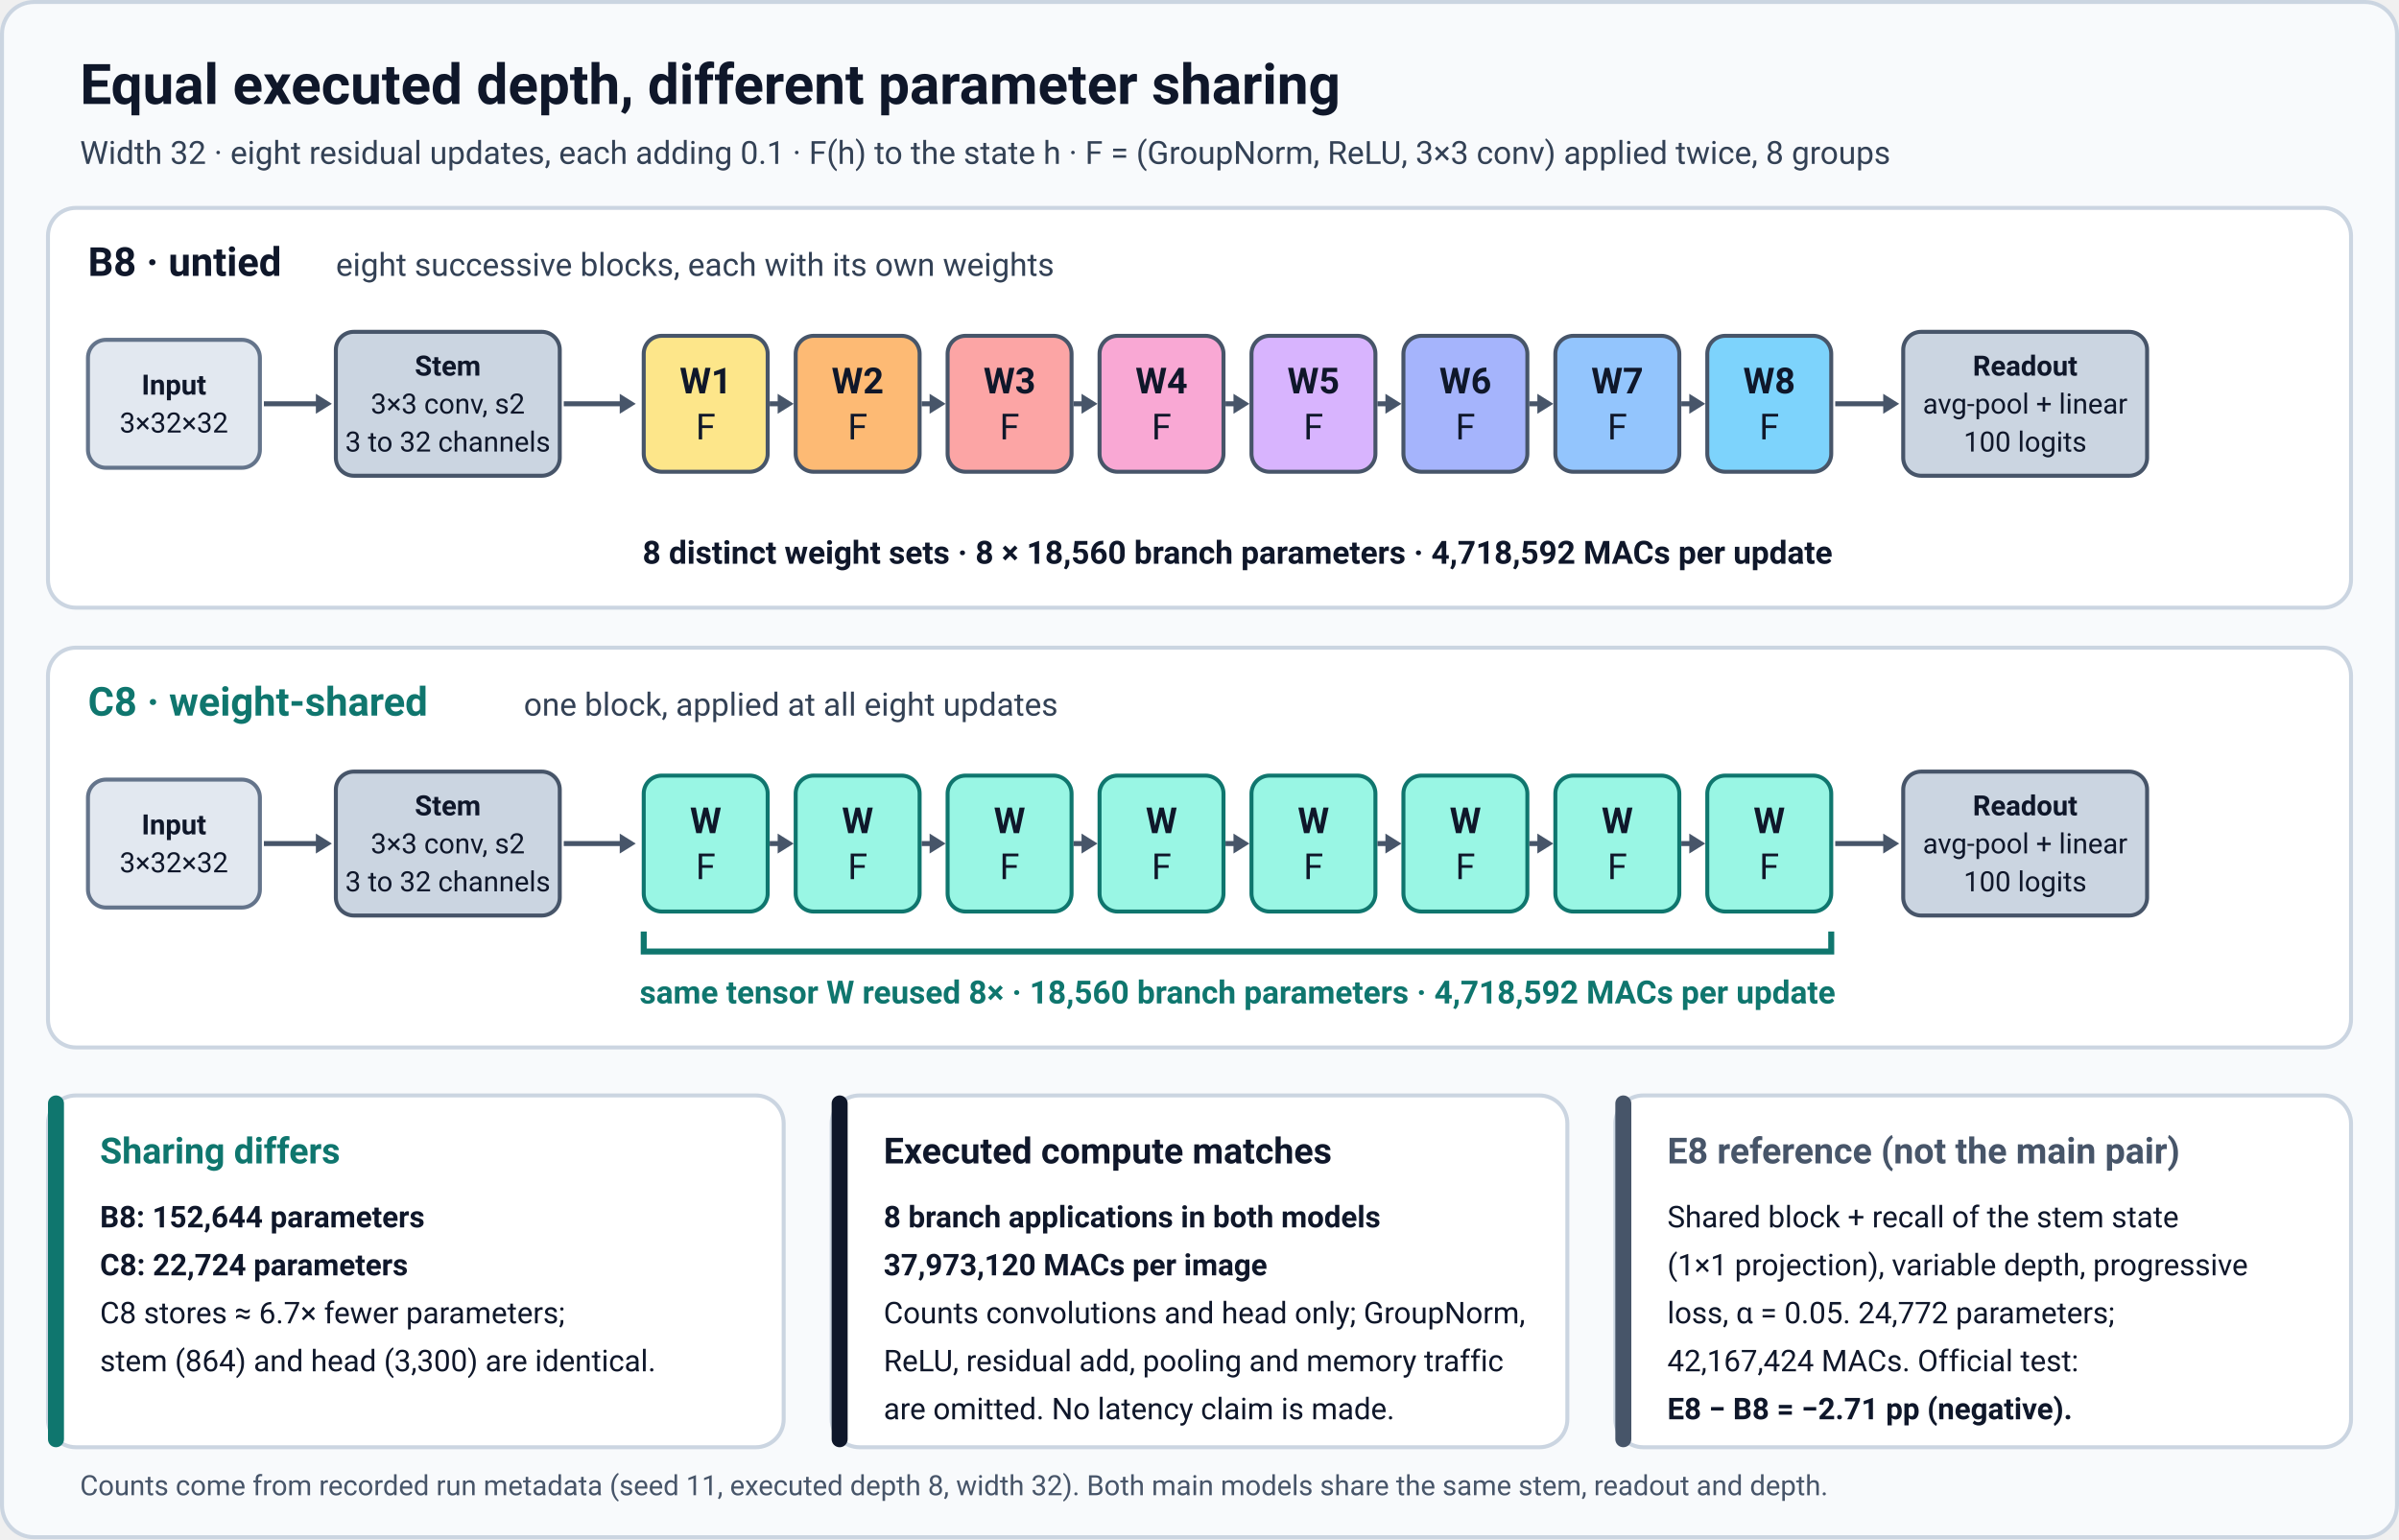
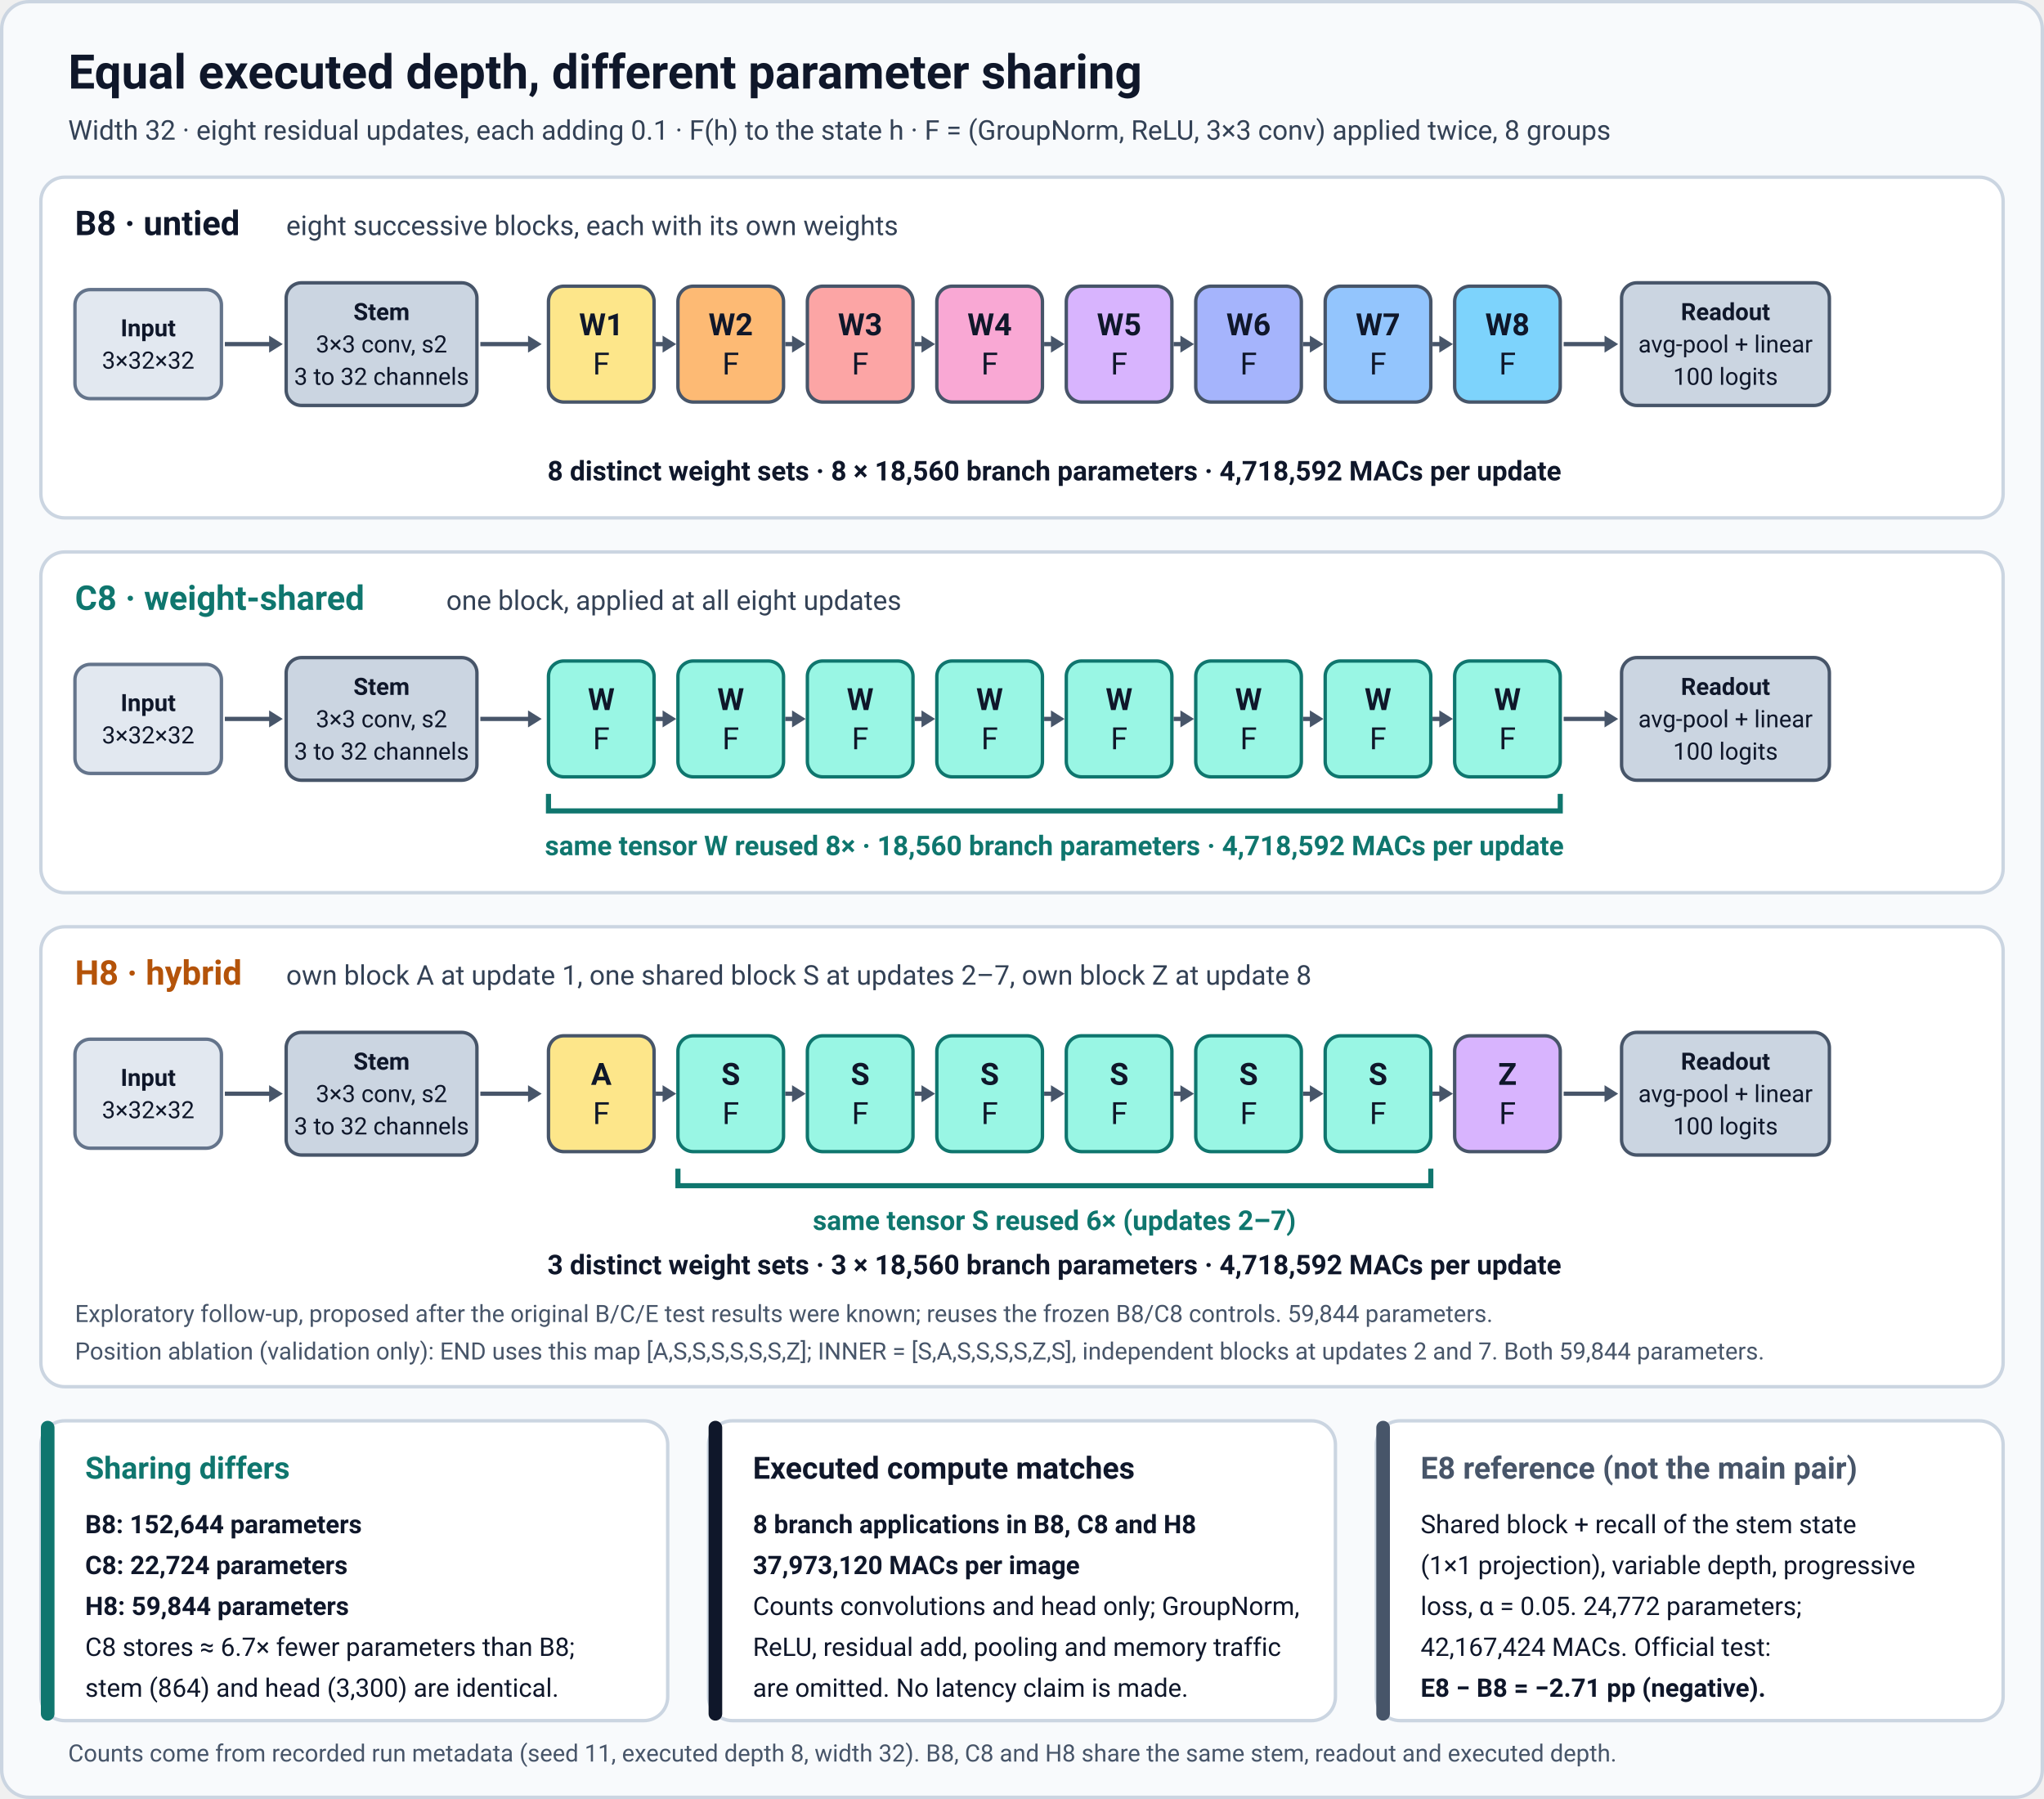
- <svg xmlns="http://www.w3.org/2000/svg" viewBox="0 0 1200 770" width="1200" height="770" role="img" aria-labelledby="arch-title arch-desc" font-family="system-ui, -apple-system, 'Segoe UI', Roboto, 'Helvetica Neue', Arial, sans-serif">
-   <rect x="1" y="1" width="1198" height="768" rx="16" fill="#f8fafc" stroke="#cbd5e1" stroke-width="2" />
+ <svg xmlns="http://www.w3.org/2000/svg" viewBox="0 0 1200 1056" width="1200" height="1056" role="img" aria-labelledby="arch-title arch-desc" font-family="system-ui, -apple-system, 'Segoe UI', Roboto, 'Helvetica Neue', Arial, sans-serif">
+   <rect x="1" y="1" width="1198" height="1054" rx="16" fill="#f8fafc" stroke="#cbd5e1" stroke-width="2" />
  <text x="40" y="52" font-size="28" font-weight="700" fill="#0f172a">Equal executed depth, different parameter sharing</text>
  <text x="40" y="82" font-size="16" fill="#334155">Width 32 · eight residual updates, each adding 0.1 · F(h) to the state h · F = (GroupNorm, ReLU, 3×3 conv) applied twice, 8 groups</text>
  <rect x="24" y="104" width="1152" height="200" rx="14" fill="#ffffff" stroke="#cbd5e1" stroke-width="2" />
  <text x="44" y="138" font-size="20" font-weight="700" fill="#0f172a">B8 · untied</text>
  <text x="168" y="138" font-size="16" fill="#334155">eight successive blocks, each with its own weights</text>
  <rect x="44" y="170" width="86" height="64" rx="9" fill="#e2e8f0" stroke="#64748b" stroke-width="2" />
  <text x="87.0" y="197.4" text-anchor="middle" font-size="14" font-weight="700" fill="#0f172a">Input</text>
  <text x="87.0" y="216.4" text-anchor="middle" font-size="14" fill="#0f172a">3×32×32</text>
  <path d="M132 202L160 202" stroke="#475569" stroke-width="2.5" />
  <path d="M166 202L158 197L158 207Z" fill="#475569" />
  <rect x="168" y="166" width="112" height="72" rx="9" fill="#cbd5e1" stroke="#475569" stroke-width="2" />
  <text x="224.0" y="187.9" text-anchor="middle" font-size="14" font-weight="700" fill="#0f172a">Stem</text>
  <text x="224.0" y="206.9" text-anchor="middle" font-size="14" fill="#0f172a">3×3 conv, s2</text>
  <text x="224.0" y="225.9" text-anchor="middle" font-size="14" fill="#0f172a">3 to 32 channels</text>
  <path d="M282 202L312 202" stroke="#475569" stroke-width="2.5" />
  <path d="M318 202L310 197L310 207Z" fill="#475569" />
  <rect x="322" y="168" width="62" height="68" rx="9" fill="#fde68a" stroke="#475569" stroke-width="2" />
  <text x="353.0" y="196.8" text-anchor="middle" font-size="18" font-weight="700" fill="#0f172a">W1</text>
  <text x="353.0" y="219.8" text-anchor="middle" font-size="18" fill="#0f172a">F</text>
  <path d="M385 202L391 202" stroke="#475569" stroke-width="2.5" />
  <path d="M397 202L389 197L389 207Z" fill="#475569" />
  <rect x="398" y="168" width="62" height="68" rx="9" fill="#fdba74" stroke="#475569" stroke-width="2" />
  <text x="429.0" y="196.8" text-anchor="middle" font-size="18" font-weight="700" fill="#0f172a">W2</text>
  <text x="429.0" y="219.8" text-anchor="middle" font-size="18" fill="#0f172a">F</text>
  <path d="M461 202L467 202" stroke="#475569" stroke-width="2.5" />
  <path d="M473 202L465 197L465 207Z" fill="#475569" />
  <rect x="474" y="168" width="62" height="68" rx="9" fill="#fca5a5" stroke="#475569" stroke-width="2" />
  <text x="505.0" y="196.8" text-anchor="middle" font-size="18" font-weight="700" fill="#0f172a">W3</text>
  <text x="505.0" y="219.8" text-anchor="middle" font-size="18" fill="#0f172a">F</text>
  <path d="M537 202L543 202" stroke="#475569" stroke-width="2.5" />
  <path d="M549 202L541 197L541 207Z" fill="#475569" />
  <rect x="550" y="168" width="62" height="68" rx="9" fill="#f9a8d4" stroke="#475569" stroke-width="2" />
  <text x="581.0" y="196.8" text-anchor="middle" font-size="18" font-weight="700" fill="#0f172a">W4</text>
  <text x="581.0" y="219.8" text-anchor="middle" font-size="18" fill="#0f172a">F</text>
  <path d="M613 202L619 202" stroke="#475569" stroke-width="2.5" />
  <path d="M625 202L617 197L617 207Z" fill="#475569" />
  <rect x="626" y="168" width="62" height="68" rx="9" fill="#d8b4fe" stroke="#475569" stroke-width="2" />
  <text x="657.0" y="196.8" text-anchor="middle" font-size="18" font-weight="700" fill="#0f172a">W5</text>
  <text x="657.0" y="219.8" text-anchor="middle" font-size="18" fill="#0f172a">F</text>
  <path d="M689 202L695 202" stroke="#475569" stroke-width="2.5" />
  <path d="M701 202L693 197L693 207Z" fill="#475569" />
  <rect x="702" y="168" width="62" height="68" rx="9" fill="#a5b4fc" stroke="#475569" stroke-width="2" />
  <text x="733.0" y="196.8" text-anchor="middle" font-size="18" font-weight="700" fill="#0f172a">W6</text>
  <text x="733.0" y="219.8" text-anchor="middle" font-size="18" fill="#0f172a">F</text>
  <path d="M765 202L771 202" stroke="#475569" stroke-width="2.5" />
  <path d="M777 202L769 197L769 207Z" fill="#475569" />
  <rect x="778" y="168" width="62" height="68" rx="9" fill="#93c5fd" stroke="#475569" stroke-width="2" />
  <text x="809.0" y="196.8" text-anchor="middle" font-size="18" font-weight="700" fill="#0f172a">W7</text>
  <text x="809.0" y="219.8" text-anchor="middle" font-size="18" fill="#0f172a">F</text>
  <path d="M841 202L847 202" stroke="#475569" stroke-width="2.5" />
  <path d="M853 202L845 197L845 207Z" fill="#475569" />
  <rect x="854" y="168" width="62" height="68" rx="9" fill="#7dd3fc" stroke="#475569" stroke-width="2" />
  <text x="885.0" y="196.8" text-anchor="middle" font-size="18" font-weight="700" fill="#0f172a">W8</text>
  <text x="885.0" y="219.8" text-anchor="middle" font-size="18" fill="#0f172a">F</text>
  <path d="M918 202L944 202" stroke="#475569" stroke-width="2.5" />
  <path d="M950 202L942 197L942 207Z" fill="#475569" />
  <rect x="952" y="166" width="122" height="72" rx="9" fill="#cbd5e1" stroke="#475569" stroke-width="2" />
  <text x="1013.0" y="187.9" text-anchor="middle" font-size="14" font-weight="700" fill="#0f172a">Readout</text>
  <text x="1013.0" y="206.9" text-anchor="middle" font-size="14" fill="#0f172a">avg-pool + linear</text>
  <text x="1013.0" y="225.9" text-anchor="middle" font-size="14" fill="#0f172a">100 logits</text>
  <text x="619.0" y="282" text-anchor="middle" font-size="16" font-weight="600" fill="#0f172a">8 distinct weight sets · 8 × 18,560 branch parameters · 4,718,592 MACs per update</text>
  <rect x="24" y="324" width="1152" height="200" rx="14" fill="#ffffff" stroke="#cbd5e1" stroke-width="2" />
  <text x="44" y="358" font-size="20" font-weight="700" fill="#0f766e">C8 · weight-shared</text>
  <text x="262" y="358" font-size="16" fill="#334155">one block, applied at all eight updates</text>
  <rect x="44" y="390" width="86" height="64" rx="9" fill="#e2e8f0" stroke="#64748b" stroke-width="2" />
  <text x="87.0" y="417.4" text-anchor="middle" font-size="14" font-weight="700" fill="#0f172a">Input</text>
  <text x="87.0" y="436.4" text-anchor="middle" font-size="14" fill="#0f172a">3×32×32</text>
  <path d="M132 422L160 422" stroke="#475569" stroke-width="2.5" />
  <path d="M166 422L158 417L158 427Z" fill="#475569" />
  <rect x="168" y="386" width="112" height="72" rx="9" fill="#cbd5e1" stroke="#475569" stroke-width="2" />
  <text x="224.0" y="407.9" text-anchor="middle" font-size="14" font-weight="700" fill="#0f172a">Stem</text>
  <text x="224.0" y="426.9" text-anchor="middle" font-size="14" fill="#0f172a">3×3 conv, s2</text>
  <text x="224.0" y="445.9" text-anchor="middle" font-size="14" fill="#0f172a">3 to 32 channels</text>
  <path d="M282 422L312 422" stroke="#475569" stroke-width="2.5" />
  <path d="M318 422L310 417L310 427Z" fill="#475569" />
  <rect x="322" y="388" width="62" height="68" rx="9" fill="#99f6e4" stroke="#0f766e" stroke-width="2" />
  <text x="353.0" y="416.8" text-anchor="middle" font-size="18" font-weight="700" fill="#0f172a">W</text>
  <text x="353.0" y="439.8" text-anchor="middle" font-size="18" fill="#0f172a">F</text>
  <path d="M385 422L391 422" stroke="#475569" stroke-width="2.5" />
  <path d="M397 422L389 417L389 427Z" fill="#475569" />
  <rect x="398" y="388" width="62" height="68" rx="9" fill="#99f6e4" stroke="#0f766e" stroke-width="2" />
  <text x="429.0" y="416.8" text-anchor="middle" font-size="18" font-weight="700" fill="#0f172a">W</text>
  <text x="429.0" y="439.8" text-anchor="middle" font-size="18" fill="#0f172a">F</text>
  <path d="M461 422L467 422" stroke="#475569" stroke-width="2.5" />
  <path d="M473 422L465 417L465 427Z" fill="#475569" />
  <rect x="474" y="388" width="62" height="68" rx="9" fill="#99f6e4" stroke="#0f766e" stroke-width="2" />
  <text x="505.0" y="416.8" text-anchor="middle" font-size="18" font-weight="700" fill="#0f172a">W</text>
  <text x="505.0" y="439.8" text-anchor="middle" font-size="18" fill="#0f172a">F</text>
  <path d="M537 422L543 422" stroke="#475569" stroke-width="2.5" />
  <path d="M549 422L541 417L541 427Z" fill="#475569" />
  <rect x="550" y="388" width="62" height="68" rx="9" fill="#99f6e4" stroke="#0f766e" stroke-width="2" />
  <text x="581.0" y="416.8" text-anchor="middle" font-size="18" font-weight="700" fill="#0f172a">W</text>
  <text x="581.0" y="439.8" text-anchor="middle" font-size="18" fill="#0f172a">F</text>
  <path d="M613 422L619 422" stroke="#475569" stroke-width="2.5" />
  <path d="M625 422L617 417L617 427Z" fill="#475569" />
  <rect x="626" y="388" width="62" height="68" rx="9" fill="#99f6e4" stroke="#0f766e" stroke-width="2" />
  <text x="657.0" y="416.8" text-anchor="middle" font-size="18" font-weight="700" fill="#0f172a">W</text>
  <text x="657.0" y="439.8" text-anchor="middle" font-size="18" fill="#0f172a">F</text>
  <path d="M689 422L695 422" stroke="#475569" stroke-width="2.5" />
  <path d="M701 422L693 417L693 427Z" fill="#475569" />
  <rect x="702" y="388" width="62" height="68" rx="9" fill="#99f6e4" stroke="#0f766e" stroke-width="2" />
  <text x="733.0" y="416.8" text-anchor="middle" font-size="18" font-weight="700" fill="#0f172a">W</text>
  <text x="733.0" y="439.8" text-anchor="middle" font-size="18" fill="#0f172a">F</text>
  <path d="M765 422L771 422" stroke="#475569" stroke-width="2.5" />
  <path d="M777 422L769 417L769 427Z" fill="#475569" />
  <rect x="778" y="388" width="62" height="68" rx="9" fill="#99f6e4" stroke="#0f766e" stroke-width="2" />
  <text x="809.0" y="416.8" text-anchor="middle" font-size="18" font-weight="700" fill="#0f172a">W</text>
  <text x="809.0" y="439.8" text-anchor="middle" font-size="18" fill="#0f172a">F</text>
  <path d="M841 422L847 422" stroke="#475569" stroke-width="2.5" />
  <path d="M853 422L845 417L845 427Z" fill="#475569" />
  <rect x="854" y="388" width="62" height="68" rx="9" fill="#99f6e4" stroke="#0f766e" stroke-width="2" />
  <text x="885.0" y="416.8" text-anchor="middle" font-size="18" font-weight="700" fill="#0f172a">W</text>
  <text x="885.0" y="439.8" text-anchor="middle" font-size="18" fill="#0f172a">F</text>
  <path d="M918 422L944 422" stroke="#475569" stroke-width="2.5" />
  <path d="M950 422L942 417L942 427Z" fill="#475569" />
  <rect x="952" y="386" width="122" height="72" rx="9" fill="#cbd5e1" stroke="#475569" stroke-width="2" />
  <text x="1013.0" y="407.9" text-anchor="middle" font-size="14" font-weight="700" fill="#0f172a">Readout</text>
  <text x="1013.0" y="426.9" text-anchor="middle" font-size="14" fill="#0f172a">avg-pool + linear</text>
  <text x="1013.0" y="445.9" text-anchor="middle" font-size="14" fill="#0f172a">100 logits</text>
  <path d="M322 466L322 476L916 476L916 466" fill="none" stroke="#0f766e" stroke-width="3" />
  <text x="619.0" y="502" text-anchor="middle" font-size="16" font-weight="600" fill="#0f766e">same tensor W reused 8× · 18,560 branch parameters · 4,718,592 MACs per update</text>
-   <rect x="24" y="548" width="368" height="176" rx="14" fill="#ffffff" stroke="#cbd5e1" stroke-width="2" />
-   <rect x="24" y="548" width="8" height="176" rx="4" fill="#0f766e" />
-   <text x="50" y="582" font-size="18" font-weight="700" fill="#0f766e">Sharing differs</text>
-   <text x="50" y="614" font-size="15" font-weight="700" fill="#0f172a">B8: 152,644 parameters</text>
-   <text x="50" y="638" font-size="15" font-weight="700" fill="#0f172a">C8: 22,724 parameters</text>
-   <text x="50" y="662" font-size="15" fill="#0f172a">C8 stores ≈ 6.7× fewer parameters;</text>
-   <text x="50" y="686" font-size="15" fill="#0f172a">stem (864) and head (3,300) are identical.</text>
-   <rect x="416" y="548" width="368" height="176" rx="14" fill="#ffffff" stroke="#cbd5e1" stroke-width="2" />
-   <rect x="416" y="548" width="8" height="176" rx="4" fill="#0f172a" />
-   <text x="442" y="582" font-size="18" font-weight="700" fill="#0f172a">Executed compute matches</text>
-   <text x="442" y="614" font-size="15" font-weight="700" fill="#0f172a">8 branch applications in both models</text>
-   <text x="442" y="638" font-size="15" font-weight="700" fill="#0f172a">37,973,120 MACs per image</text>
-   <text x="442" y="662" font-size="15" fill="#0f172a">Counts convolutions and head only; GroupNorm,</text>
-   <text x="442" y="686" font-size="15" fill="#0f172a">ReLU, residual add, pooling and memory traffic</text>
-   <text x="442" y="710" font-size="15" fill="#0f172a">are omitted. No latency claim is made.</text>
-   <rect x="808" y="548" width="368" height="176" rx="14" fill="#ffffff" stroke="#cbd5e1" stroke-width="2" />
-   <rect x="808" y="548" width="8" height="176" rx="4" fill="#475569" />
-   <text x="834" y="582" font-size="18" font-weight="700" fill="#475569">E8 reference (not the main pair)</text>
-   <text x="834" y="614" font-size="15" fill="#0f172a">Shared block + recall of the stem state</text>
-   <text x="834" y="638" font-size="15" fill="#0f172a">(1×1 projection), variable depth, progressive</text>
-   <text x="834" y="662" font-size="15" fill="#0f172a">loss, α = 0.05. 24,772 parameters;</text>
-   <text x="834" y="686" font-size="15" fill="#0f172a">42,167,424 MACs. Official test:</text>
-   <text x="834" y="710" font-size="15" font-weight="700" fill="#0f172a">E8 − B8 = −2.71 pp (negative).</text>
-   <text x="40" y="748" font-size="14" fill="#475569">Counts come from recorded run metadata (seed 11, executed depth 8, width 32). Both main models share the same stem, readout and depth.</text>
+   <rect x="24" y="544" width="1152" height="270" rx="14" fill="#ffffff" stroke="#cbd5e1" stroke-width="2" />
+   <text x="44" y="578" font-size="20" font-weight="700" fill="#b45309">H8 · hybrid</text>
+   <text x="168" y="578" font-size="16" fill="#334155">own block A at update 1, one shared block S at updates 2–7, own block Z at update 8</text>
+   <rect x="44" y="610" width="86" height="64" rx="9" fill="#e2e8f0" stroke="#64748b" stroke-width="2" />
+   <text x="87.0" y="637.4" text-anchor="middle" font-size="14" font-weight="700" fill="#0f172a">Input</text>
+   <text x="87.0" y="656.4" text-anchor="middle" font-size="14" fill="#0f172a">3×32×32</text>
+   <path d="M132 642L160 642" stroke="#475569" stroke-width="2.5" />
+   <path d="M166 642L158 637L158 647Z" fill="#475569" />
+   <rect x="168" y="606" width="112" height="72" rx="9" fill="#cbd5e1" stroke="#475569" stroke-width="2" />
+   <text x="224.0" y="627.9" text-anchor="middle" font-size="14" font-weight="700" fill="#0f172a">Stem</text>
+   <text x="224.0" y="646.9" text-anchor="middle" font-size="14" fill="#0f172a">3×3 conv, s2</text>
+   <text x="224.0" y="665.9" text-anchor="middle" font-size="14" fill="#0f172a">3 to 32 channels</text>
+   <path d="M282 642L312 642" stroke="#475569" stroke-width="2.5" />
+   <path d="M318 642L310 637L310 647Z" fill="#475569" />
+   <rect x="322" y="608" width="62" height="68" rx="9" fill="#fde68a" stroke="#475569" stroke-width="2" />
+   <text x="353.0" y="636.8" text-anchor="middle" font-size="18" font-weight="700" fill="#0f172a">A</text>
+   <text x="353.0" y="659.8" text-anchor="middle" font-size="18" fill="#0f172a">F</text>
+   <path d="M385 642L391 642" stroke="#475569" stroke-width="2.5" />
+   <path d="M397 642L389 637L389 647Z" fill="#475569" />
+   <rect x="398" y="608" width="62" height="68" rx="9" fill="#99f6e4" stroke="#0f766e" stroke-width="2" />
+   <text x="429.0" y="636.8" text-anchor="middle" font-size="18" font-weight="700" fill="#0f172a">S</text>
+   <text x="429.0" y="659.8" text-anchor="middle" font-size="18" fill="#0f172a">F</text>
+   <path d="M461 642L467 642" stroke="#475569" stroke-width="2.5" />
+   <path d="M473 642L465 637L465 647Z" fill="#475569" />
+   <rect x="474" y="608" width="62" height="68" rx="9" fill="#99f6e4" stroke="#0f766e" stroke-width="2" />
+   <text x="505.0" y="636.8" text-anchor="middle" font-size="18" font-weight="700" fill="#0f172a">S</text>
+   <text x="505.0" y="659.8" text-anchor="middle" font-size="18" fill="#0f172a">F</text>
+   <path d="M537 642L543 642" stroke="#475569" stroke-width="2.5" />
+   <path d="M549 642L541 637L541 647Z" fill="#475569" />
+   <rect x="550" y="608" width="62" height="68" rx="9" fill="#99f6e4" stroke="#0f766e" stroke-width="2" />
+   <text x="581.0" y="636.8" text-anchor="middle" font-size="18" font-weight="700" fill="#0f172a">S</text>
+   <text x="581.0" y="659.8" text-anchor="middle" font-size="18" fill="#0f172a">F</text>
+   <path d="M613 642L619 642" stroke="#475569" stroke-width="2.5" />
+   <path d="M625 642L617 637L617 647Z" fill="#475569" />
+   <rect x="626" y="608" width="62" height="68" rx="9" fill="#99f6e4" stroke="#0f766e" stroke-width="2" />
+   <text x="657.0" y="636.8" text-anchor="middle" font-size="18" font-weight="700" fill="#0f172a">S</text>
+   <text x="657.0" y="659.8" text-anchor="middle" font-size="18" fill="#0f172a">F</text>
+   <path d="M689 642L695 642" stroke="#475569" stroke-width="2.5" />
+   <path d="M701 642L693 637L693 647Z" fill="#475569" />
+   <rect x="702" y="608" width="62" height="68" rx="9" fill="#99f6e4" stroke="#0f766e" stroke-width="2" />
+   <text x="733.0" y="636.8" text-anchor="middle" font-size="18" font-weight="700" fill="#0f172a">S</text>
+   <text x="733.0" y="659.8" text-anchor="middle" font-size="18" fill="#0f172a">F</text>
+   <path d="M765 642L771 642" stroke="#475569" stroke-width="2.5" />
+   <path d="M777 642L769 637L769 647Z" fill="#475569" />
+   <rect x="778" y="608" width="62" height="68" rx="9" fill="#99f6e4" stroke="#0f766e" stroke-width="2" />
+   <text x="809.0" y="636.8" text-anchor="middle" font-size="18" font-weight="700" fill="#0f172a">S</text>
+   <text x="809.0" y="659.8" text-anchor="middle" font-size="18" fill="#0f172a">F</text>
+   <path d="M841 642L847 642" stroke="#475569" stroke-width="2.5" />
+   <path d="M853 642L845 637L845 647Z" fill="#475569" />
+   <rect x="854" y="608" width="62" height="68" rx="9" fill="#d8b4fe" stroke="#475569" stroke-width="2" />
+   <text x="885.0" y="636.8" text-anchor="middle" font-size="18" font-weight="700" fill="#0f172a">Z</text>
+   <text x="885.0" y="659.8" text-anchor="middle" font-size="18" fill="#0f172a">F</text>
+   <path d="M918 642L944 642" stroke="#475569" stroke-width="2.5" />
+   <path d="M950 642L942 637L942 647Z" fill="#475569" />
+   <rect x="952" y="606" width="122" height="72" rx="9" fill="#cbd5e1" stroke="#475569" stroke-width="2" />
+   <text x="1013.0" y="627.9" text-anchor="middle" font-size="14" font-weight="700" fill="#0f172a">Readout</text>
+   <text x="1013.0" y="646.9" text-anchor="middle" font-size="14" fill="#0f172a">avg-pool + linear</text>
+   <text x="1013.0" y="665.9" text-anchor="middle" font-size="14" fill="#0f172a">100 logits</text>
+   <path d="M398 686L398 696L840 696L840 686" fill="none" stroke="#0f766e" stroke-width="3" />
+   <text x="619.0" y="722" text-anchor="middle" font-size="16" font-weight="600" fill="#0f766e">same tensor S reused 6× (updates 2–7)</text>
+   <text x="619.0" y="748" text-anchor="middle" font-size="16" font-weight="600" fill="#0f172a">3 distinct weight sets · 3 × 18,560 branch parameters · 4,718,592 MACs per update</text>
+   <text x="44" y="776" font-size="14" fill="#475569">Exploratory follow-up, proposed after the original B/C/E test results were known; reuses the frozen B8/C8 controls. 59,844 parameters.</text>
+   <text x="44" y="798" font-size="14" fill="#475569">Position ablation (validation only): END uses this map [A,S,S,S,S,S,S,Z]; INNER = [S,A,S,S,S,S,Z,S], independent blocks at updates 2 and 7. Both 59,844 parameters.</text>
+   <rect x="24" y="834" width="368" height="176" rx="14" fill="#ffffff" stroke="#cbd5e1" stroke-width="2" />
+   <rect x="24" y="834" width="8" height="176" rx="4" fill="#0f766e" />
+   <text x="50" y="868" font-size="18" font-weight="700" fill="#0f766e">Sharing differs</text>
+   <text x="50" y="900" font-size="15" font-weight="700" fill="#0f172a">B8: 152,644 parameters</text>
+   <text x="50" y="924" font-size="15" font-weight="700" fill="#0f172a">C8: 22,724 parameters</text>
+   <text x="50" y="948" font-size="15" font-weight="700" fill="#0f172a">H8: 59,844 parameters</text>
+   <text x="50" y="972" font-size="15" fill="#0f172a">C8 stores ≈ 6.7× fewer parameters than B8;</text>
+   <text x="50" y="996" font-size="15" fill="#0f172a">stem (864) and head (3,300) are identical.</text>
+   <rect x="416" y="834" width="368" height="176" rx="14" fill="#ffffff" stroke="#cbd5e1" stroke-width="2" />
+   <rect x="416" y="834" width="8" height="176" rx="4" fill="#0f172a" />
+   <text x="442" y="868" font-size="18" font-weight="700" fill="#0f172a">Executed compute matches</text>
+   <text x="442" y="900" font-size="15" font-weight="700" fill="#0f172a">8 branch applications in B8, C8 and H8</text>
+   <text x="442" y="924" font-size="15" font-weight="700" fill="#0f172a">37,973,120 MACs per image</text>
+   <text x="442" y="948" font-size="15" fill="#0f172a">Counts convolutions and head only; GroupNorm,</text>
+   <text x="442" y="972" font-size="15" fill="#0f172a">ReLU, residual add, pooling and memory traffic</text>
+   <text x="442" y="996" font-size="15" fill="#0f172a">are omitted. No latency claim is made.</text>
+   <rect x="808" y="834" width="368" height="176" rx="14" fill="#ffffff" stroke="#cbd5e1" stroke-width="2" />
+   <rect x="808" y="834" width="8" height="176" rx="4" fill="#475569" />
+   <text x="834" y="868" font-size="18" font-weight="700" fill="#475569">E8 reference (not the main pair)</text>
+   <text x="834" y="900" font-size="15" fill="#0f172a">Shared block + recall of the stem state</text>
+   <text x="834" y="924" font-size="15" fill="#0f172a">(1×1 projection), variable depth, progressive</text>
+   <text x="834" y="948" font-size="15" fill="#0f172a">loss, α = 0.05. 24,772 parameters;</text>
+   <text x="834" y="972" font-size="15" fill="#0f172a">42,167,424 MACs. Official test:</text>
+   <text x="834" y="996" font-size="15" font-weight="700" fill="#0f172a">E8 − B8 = −2.71 pp (negative).</text>
+   <text x="40" y="1034" font-size="14" fill="#475569">Counts come from recorded run metadata (seed 11, executed depth 8, width 32). B8, C8 and H8 share the same stem, readout and executed depth.</text>
</svg>
